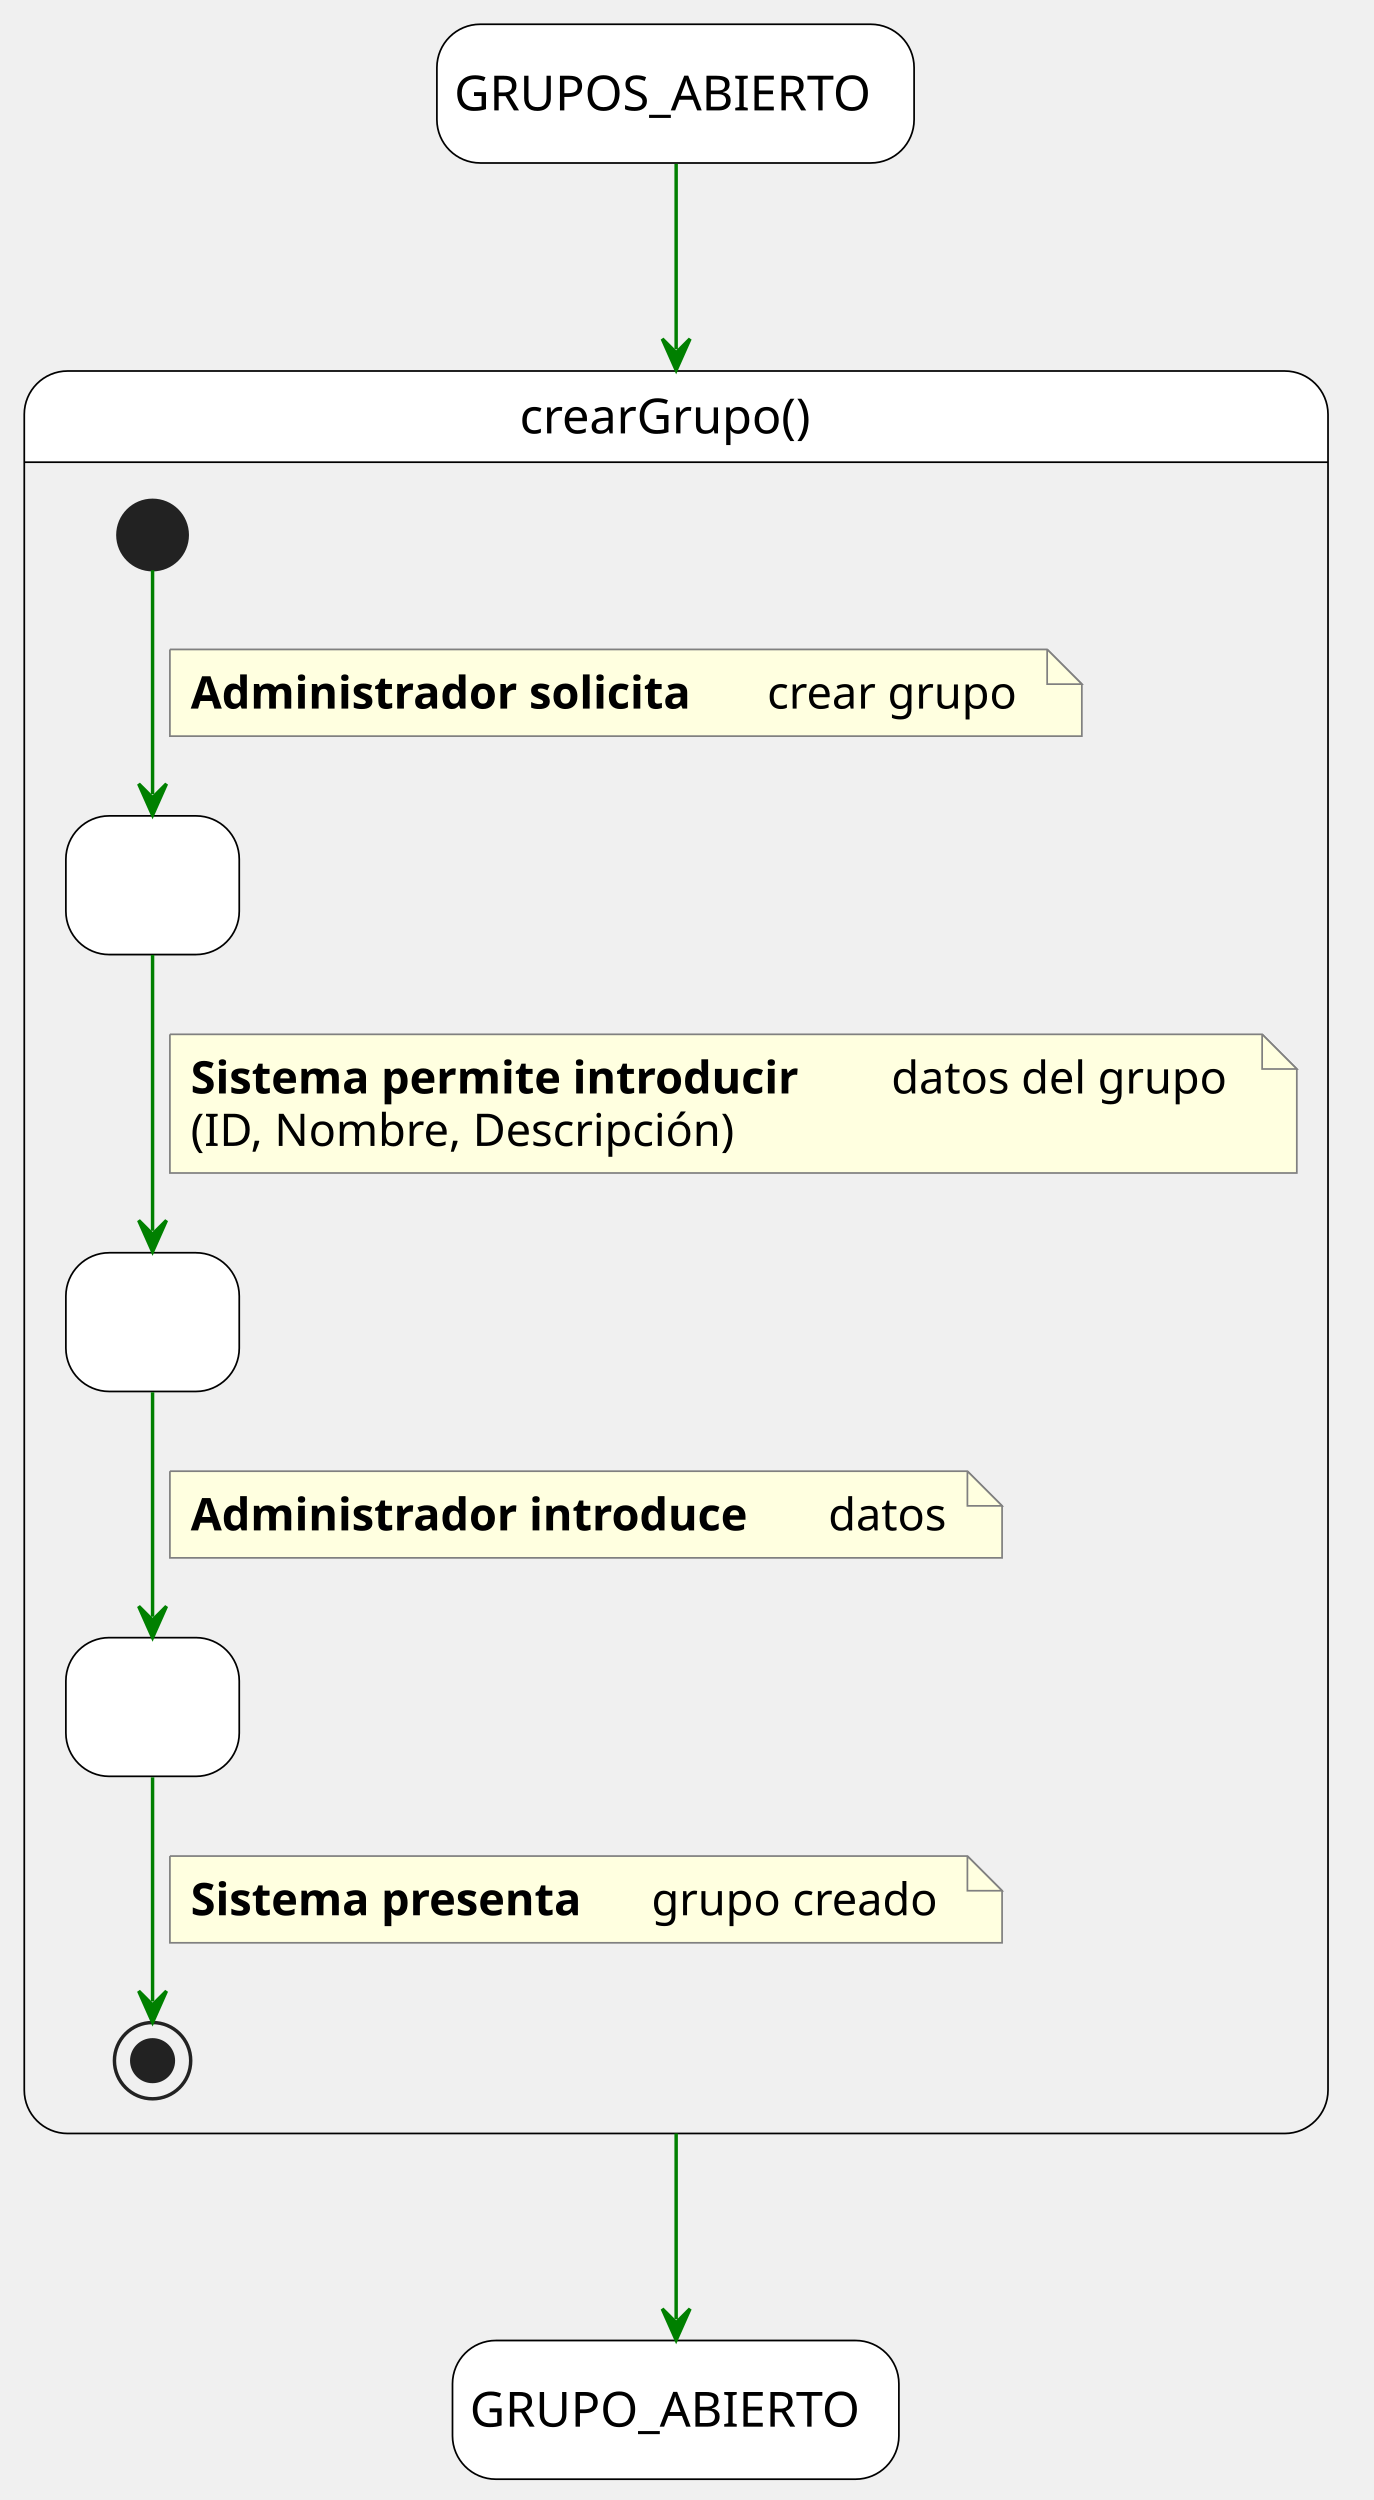
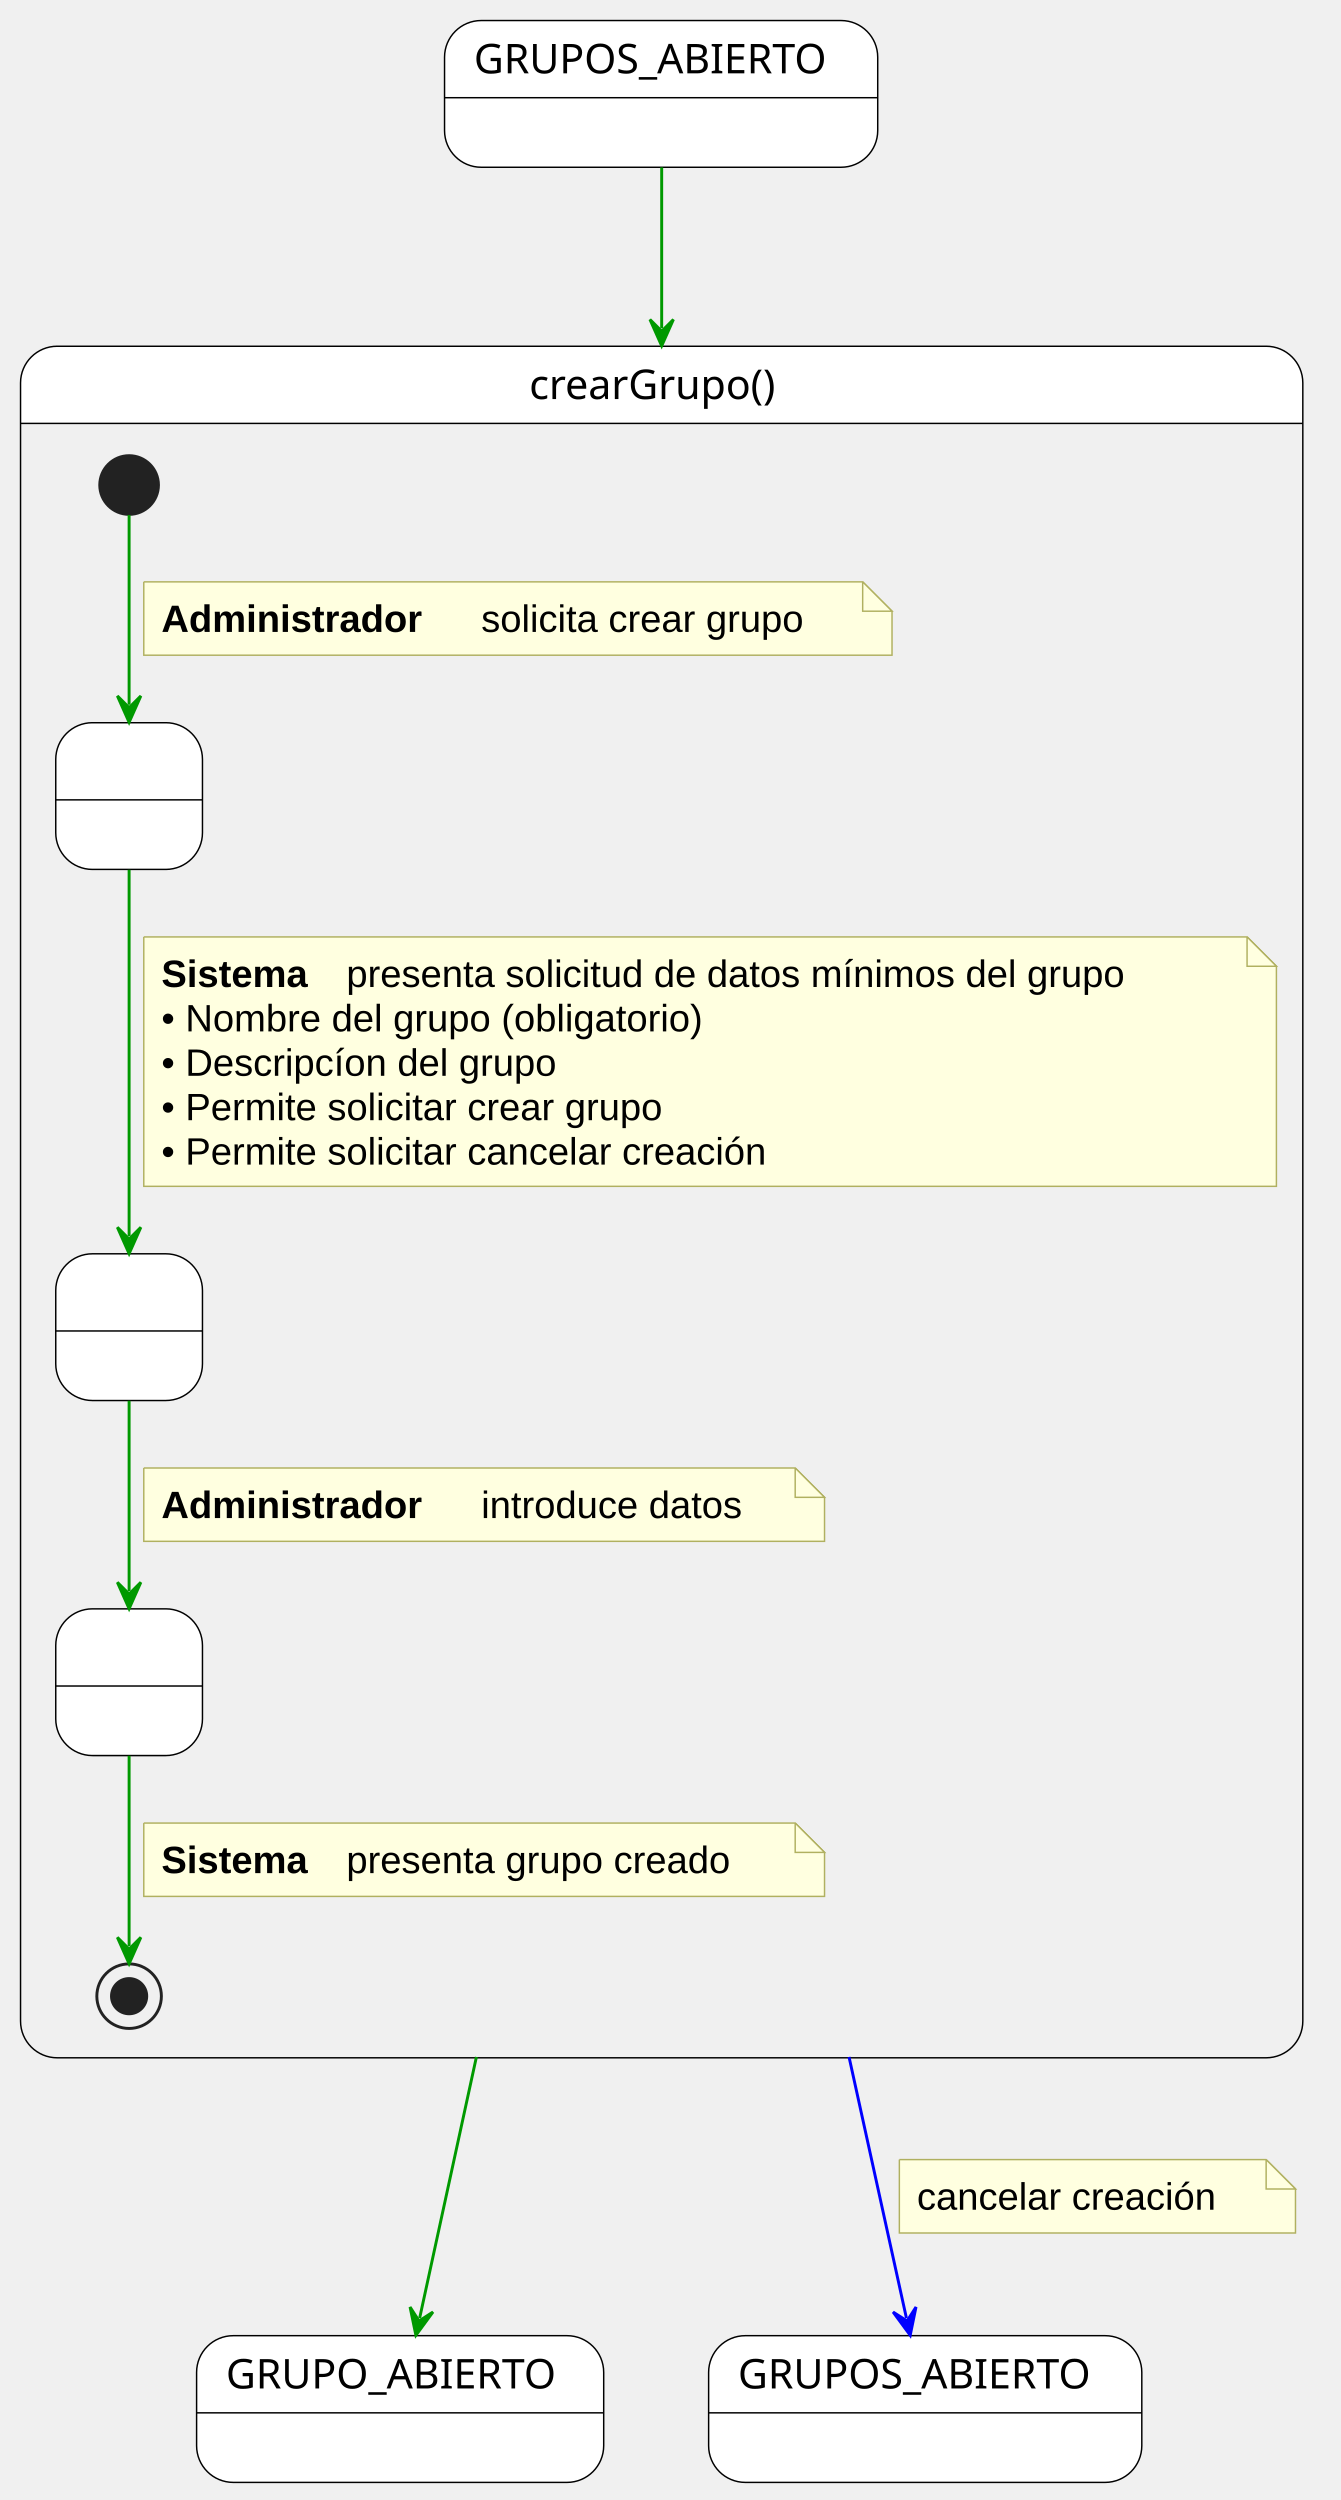
- <svg xmlns="http://www.w3.org/2000/svg" contentStyleType="text/css" data-diagram-type="STATE" height="721px" preserveAspectRatio="none" style="width:396px;height:721px;background:#FFFFFF;" version="1.1" viewBox="0 0 396 721" width="396px" zoomAndPan="magnify">
+ <svg xmlns="http://www.w3.org/2000/svg" contentStyleType="text/css" data-diagram-type="STATE" height="852px" preserveAspectRatio="none" style="width:457px;height:852px;background:#FFFFFF;" version="1.1" viewBox="0 0 457 852" width="457px" zoomAndPan="magnify">
  <defs />
  <g>
-     <rect fill="#FFFFFF" height="40" rx="12.5" ry="12.5" style="stroke:#000000;stroke-width:0.5;" width="137.627" x="126" y="7" />
-     <text fill="#000000" font-family="sans-serif" font-size="14" lengthAdjust="spacing" textLength="127.627" x="131" y="31.847">GRUPOS_ABIERTO</text>
-     <path d="M19.5,107 L370.5,107 A12.5,12.5 0 0 1 383,119.5 L383,133.297 L7,133.297 L7,119.5 A12.5,12.5 0 0 1 19.5,107" fill="#FFFFFF" />
-     <rect fill="none" height="508.297" rx="12.5" ry="12.5" style="stroke:#000000;stroke-width:0.5;" width="376" x="7" y="107" />
-     <line style="stroke:#000000;stroke-width:0.5;" x1="7" x2="383" y1="133.297" y2="133.297" />
-     <text fill="#000000" font-family="sans-serif" font-size="14" lengthAdjust="spacing" textLength="90.255" x="149.873" y="124.995">crearGrupo()</text>
-     <rect fill="#FFFFFF" height="40" rx="12.5" ry="12.5" style="stroke:#000000;stroke-width:0.5;" width="50" x="19" y="235.297" />
-     <text fill="#000000" font-family="sans-serif" font-size="14" lengthAdjust="spacing" textLength="4.45" x="41.775" y="260.144"> </text>
-     <rect fill="#FFFFFF" height="40" rx="12.5" ry="12.5" style="stroke:#000000;stroke-width:0.5;" width="50" x="19" y="361.297" />
-     <text fill="#000000" font-family="sans-serif" font-size="14" lengthAdjust="spacing" textLength="4.45" x="41.775" y="386.144"> </text>
-     <rect fill="#FFFFFF" height="40" rx="12.5" ry="12.5" style="stroke:#000000;stroke-width:0.5;" width="50" x="19" y="472.297" />
-     <text fill="#000000" font-family="sans-serif" font-size="14" lengthAdjust="spacing" textLength="4.45" x="41.775" y="497.144"> </text>
-     <ellipse cx="44" cy="154.297" fill="#222222" rx="10" ry="10" style="stroke:#222222;stroke-width:1;" />
-     <ellipse cx="44" cy="594.297" fill="none" rx="11" ry="11" style="stroke:#222222;stroke-width:1;" />
-     <ellipse cx="44" cy="594.297" fill="#222222" rx="6" ry="6" style="stroke:#222222;stroke-width:1;" />
-     <g class="link" data-entity-1=".start.MainBlock" data-entity-2="Paso1" data-source-line="21" data-uid="lnk3" id="link_.start.MainBlock_Paso1">
-       <path d="M44,164.437 C44,180.417 44,207.787 44,229.067" fill="none" id="*start*MainBlock-to-Paso1" style="stroke:#008000;stroke-width:1;" />
-       <polygon fill="#008000" points="44,235.067,48,226.067,44,230.067,40,226.067,44,235.067" style="stroke:#008000;stroke-width:1;" />
-       <path d="M49,187.297 L49,212.297 L312,212.297 L312,197.297 L302,187.297 L49,187.297" fill="#FFFFE0" style="stroke:#808080;stroke-width:0.5;" />
-       <path d="M302,187.297 L302,197.297 L312,197.297 L302,187.297" fill="#FFFFE0" style="stroke:#808080;stroke-width:0.5;" />
-       <text fill="#000000" font-family="sans-serif" font-size="13" font-weight="bold" lengthAdjust="spacing" textLength="162.119" x="55" y="204.364">Administrador solicita</text>
-       <text fill="#000000" font-family="sans-serif" font-size="13" lengthAdjust="spacing" textLength="75.975" x="221.251" y="204.364">crear grupo</text>
+     <g id="Inicio">
+       <rect fill="#FFFFFF" height="50" rx="12.5" ry="12.5" style="stroke:#000000;stroke-width:0.5;" width="147.627" x="151.5" y="7" />
+       <line style="stroke:#000000;stroke-width:0.5;" x1="151.5" x2="299.127" y1="33.297" y2="33.297" />
+       <text fill="#000000" font-family="sans-serif" font-size="14" lengthAdjust="spacing" textLength="127.627" x="161.5" y="24.995">GRUPOS_ABIERTO</text>
    </g>
-     <g class="link" data-entity-1="Paso1" data-entity-2="Paso2" data-source-line="29" data-uid="lnk4" id="link_Paso1_Paso2">
-       <path d="M44,275.397 C44,298.637 44,331.637 44,354.967" fill="none" id="Paso1-to-Paso2" style="stroke:#008000;stroke-width:1;" />
-       <polygon fill="#008000" points="44,360.967,48,351.967,44,355.967,40,351.967,44,360.967" style="stroke:#008000;stroke-width:1;" />
-       <path d="M49,298.297 L49,338.297 L374,338.297 L374,308.297 L364,298.297 L49,298.297" fill="#FFFFE0" style="stroke:#808080;stroke-width:0.5;" />
-       <path d="M364,298.297 L364,308.297 L374,308.297 L364,298.297" fill="#FFFFE0" style="stroke:#808080;stroke-width:0.5;" />
-       <text fill="#000000" font-family="sans-serif" font-size="13" font-weight="bold" lengthAdjust="spacing" textLength="197.926" x="55" y="315.364">Sistema permite introducir</text>
-       <text fill="#000000" font-family="sans-serif" font-size="13" lengthAdjust="spacing" textLength="102.21" x="257.059" y="315.364">datos del grupo</text>
-       <text fill="#000000" font-family="sans-serif" font-size="13" lengthAdjust="spacing" textLength="168.543" x="55" y="330.497">(ID, Nombre, Descripción)</text>
+     <path d="M19.5,118 L431.5,118 A12.5,12.5 0 0 1 444,130.5 L444,144.297 L7,144.297 L7,130.5 A12.5,12.5 0 0 1 19.5,118" fill="#FFFFFF" />
+     <rect fill="none" height="583.297" rx="12.5" ry="12.5" style="stroke:#000000;stroke-width:0.5;" width="437" x="7" y="118" />
+     <line style="stroke:#000000;stroke-width:0.5;" x1="7" x2="444" y1="144.297" y2="144.297" />
+     <text fill="#000000" font-family="sans-serif" font-size="14" lengthAdjust="spacing" textLength="90.255" x="180.373" y="135.995">crearGrupo()</text>
+     <g id="CrearGrupoContainer.Paso1">
+       <rect fill="#FFFFFF" height="50" rx="12.5" ry="12.5" style="stroke:#000000;stroke-width:0.5;" width="50" x="19" y="246.297" />
+       <line style="stroke:#000000;stroke-width:0.5;" x1="19" x2="69" y1="272.594" y2="272.594" />
+       <text fill="#000000" font-family="sans-serif" font-size="14" lengthAdjust="spacing" textLength="4.45" x="41.775" y="264.292"> </text>
    </g>
-     <g class="link" data-entity-1="Paso2" data-entity-2="Paso3" data-source-line="38" data-uid="lnk5" id="link_Paso2_Paso3">
-       <path d="M44,401.537 C44,421.457 44,446.397 44,466.257" fill="none" id="Paso2-to-Paso3" style="stroke:#008000;stroke-width:1;" />
-       <polygon fill="#008000" points="44,472.257,48,463.257,44,467.257,40,463.257,44,472.257" style="stroke:#008000;stroke-width:1;" />
-       <path d="M49,424.297 L49,449.297 L289,449.297 L289,434.297 L279,424.297 L49,424.297" fill="#FFFFE0" style="stroke:#808080;stroke-width:0.5;" />
-       <path d="M279,424.297 L279,434.297 L289,434.297 L279,424.297" fill="#FFFFE0" style="stroke:#808080;stroke-width:0.5;" />
-       <text fill="#000000" font-family="sans-serif" font-size="13" font-weight="bold" lengthAdjust="spacing" textLength="179.74" x="55" y="441.364">Administrador introduce</text>
-       <text fill="#000000" font-family="sans-serif" font-size="13" lengthAdjust="spacing" textLength="36.042" x="238.873" y="441.364">datos</text>
+     <g id="CrearGrupoContainer.Paso2">
+       <rect fill="#FFFFFF" height="50" rx="12.5" ry="12.5" style="stroke:#000000;stroke-width:0.5;" width="50" x="19" y="427.297" />
+       <line style="stroke:#000000;stroke-width:0.5;" x1="19" x2="69" y1="453.594" y2="453.594" />
+       <text fill="#000000" font-family="sans-serif" font-size="14" lengthAdjust="spacing" textLength="4.45" x="41.775" y="445.292"> </text>
    </g>
-     <g class="link" data-entity-1="Paso3" data-entity-2=".end.MainBlock" data-source-line="46" data-uid="lnk7" id="link_Paso3_.end.MainBlock">
-       <path d="M44,512.577 C44,533.687 44,560.737 44,577.227" fill="none" id="Paso3-to-*end*MainBlock" style="stroke:#008000;stroke-width:1;" />
-       <polygon fill="#008000" points="44,583.227,48,574.227,44,578.227,40,574.227,44,583.227" style="stroke:#008000;stroke-width:1;" />
-       <path d="M49,535.297 L49,560.297 L289,560.297 L289,545.297 L279,535.297 L49,535.297" fill="#FFFFE0" style="stroke:#808080;stroke-width:0.5;" />
-       <path d="M279,535.297 L279,545.297 L289,545.297 L279,535.297" fill="#FFFFE0" style="stroke:#808080;stroke-width:0.5;" />
-       <text fill="#000000" font-family="sans-serif" font-size="13" font-weight="bold" lengthAdjust="spacing" textLength="128.762" x="55" y="552.364">Sistema presenta</text>
-       <text fill="#000000" font-family="sans-serif" font-size="13" lengthAdjust="spacing" textLength="86.836" x="187.894" y="552.364">grupo creado</text>
+     <g id="CrearGrupoContainer.Paso3">
+       <rect fill="#FFFFFF" height="50" rx="12.5" ry="12.5" style="stroke:#000000;stroke-width:0.5;" width="50" x="19" y="548.297" />
+       <line style="stroke:#000000;stroke-width:0.5;" x1="19" x2="69" y1="574.594" y2="574.594" />
+       <text fill="#000000" font-family="sans-serif" font-size="14" lengthAdjust="spacing" textLength="4.45" x="41.775" y="566.292"> </text>
    </g>
-     <rect fill="#FFFFFF" height="40" rx="12.5" ry="12.5" style="stroke:#000000;stroke-width:0.5;" width="128.74" x="130.5" y="675" />
-     <text fill="#000000" font-family="sans-serif" font-size="14" lengthAdjust="spacing" textLength="118.74" x="135.5" y="699.847">GRUPO_ABIERTO</text>
-     <g class="link" data-entity-1="GRUPOS_ABIERTO" data-entity-2="MainBlock" data-source-line="56" data-uid="lnk8" id="link_GRUPOS_ABIERTO_MainBlock">
-       <path d="M195,47.28 C195,61.4 195,76.3 195,100.73" fill="none" id="GRUPOS_ABIERTO-to-MainBlock" style="stroke:#008000;stroke-width:1;" />
-       <polygon fill="#008000" points="195,106.73,199,97.73,195,101.73,191,97.73,195,106.73" style="stroke:#008000;stroke-width:1;" />
+     <ellipse cx="44" cy="165.297" fill="#222222" rx="10" ry="10" style="stroke:#222222;stroke-width:1;" />
+     <ellipse cx="44" cy="680.297" fill="none" rx="11" ry="11" style="stroke:#222222;stroke-width:1;" />
+     <ellipse cx="44" cy="680.297" fill="#222222" rx="6" ry="6" style="stroke:#222222;stroke-width:1;" />
+     <g class="link" data-entity-1=".start.CrearGrupoContainer" data-entity-2="Paso1" data-source-line="32" data-uid="lnk3" id="link_.start.CrearGrupoContainer_Paso1">
+       <path d="M44,175.527 C44,191.237 44,217.657 44,240.167" fill="none" id="*start*CrearGrupoContainer-to-Paso1" style="stroke:#009900;stroke-width:1;" />
+       <polygon fill="#009900" points="44,246.167,48,237.167,44,241.167,40,237.167,44,246.167" style="stroke:#009900;stroke-width:1;" />
+       <path d="M49,198.297 L49,223.297 L304,223.297 L304,208.297 L294,198.297 L49,198.297" fill="#FFFFE0" style="stroke:#B0B060;stroke-width:0.5;" />
+       <path d="M294,198.297 L294,208.297 L304,208.297 L294,198.297" fill="#FFFFE0" style="stroke:#B0B060;stroke-width:0.5;" />
+       <text fill="#000000" font-family="Arial" font-size="13" font-weight="bold" lengthAdjust="spacing" textLength="104.863" x="55" y="215.364">Administrador</text>
+       <text fill="#000000" font-family="Arial" font-size="13" lengthAdjust="spacing" textLength="125.88" x="163.996" y="215.364">solicita crear grupo</text>
    </g>
-     <g class="link" data-entity-1="MainBlock" data-entity-2="GRUPO_ABIERTO" data-source-line="57" data-uid="lnk9" id="link_MainBlock_GRUPO_ABIERTO">
-       <path d="M195,615.32 C195,639.82 195,654.77 195,668.87" fill="none" id="MainBlock-to-GRUPO_ABIERTO" style="stroke:#008000;stroke-width:1;" />
-       <polygon fill="#008000" points="195,674.87,199,665.87,195,669.87,191,665.87,195,674.87" style="stroke:#008000;stroke-width:1;" />
+     <g class="link" data-entity-1="Paso1" data-entity-2="Paso2" data-source-line="38" data-uid="lnk4" id="link_Paso1_Paso2">
+       <path d="M44,296.437 C44,330.697 44,387.047 44,421.257" fill="none" id="Paso1-to-Paso2" style="stroke:#009900;stroke-width:1;" />
+       <polygon fill="#009900" points="44,427.257,48,418.257,44,422.257,40,418.257,44,427.257" style="stroke:#009900;stroke-width:1;" />
+       <path d="M49,319.297 L49,404.297 L435,404.297 L435,329.297 L425,319.297 L49,319.297" fill="#FFFFE0" style="stroke:#B0B060;stroke-width:0.5;" />
+       <path d="M425,319.297 L425,329.297 L435,329.297 L425,319.297" fill="#FFFFE0" style="stroke:#B0B060;stroke-width:0.5;" />
+       <text fill="#000000" font-family="Arial" font-size="13" font-weight="bold" lengthAdjust="spacing" textLength="58.906" x="55" y="336.364">Sistema</text>
+       <text fill="#000000" font-family="Arial" font-size="13" lengthAdjust="spacing" textLength="302.472" x="118.039" y="336.364">presenta solicitud de datos mínimos del grupo</text>
+       <text fill="#000000" font-family="Arial" font-size="13" lengthAdjust="spacing" textLength="213.789" x="55" y="351.497">• Nombre del grupo (obligatorio)</text>
+       <text fill="#000000" font-family="Arial" font-size="13" lengthAdjust="spacing" textLength="154.058" x="55" y="366.629">• Descripcíon del grupo</text>
+       <text fill="#000000" font-family="Arial" font-size="13" lengthAdjust="spacing" textLength="197.71" x="55" y="381.762">• Permite solicitar crear grupo</text>
+       <text fill="#000000" font-family="Arial" font-size="13" lengthAdjust="spacing" textLength="236.698" x="55" y="396.895">• Permite solicitar cancelar creación</text>
+     </g>
+     <g class="link" data-entity-1="Paso2" data-entity-2="Paso3" data-source-line="48" data-uid="lnk5" id="link_Paso2_Paso3">
+       <path d="M44,477.377 C44,498.027 44,521.617 44,542.247" fill="none" id="Paso2-to-Paso3" style="stroke:#009900;stroke-width:1;" />
+       <polygon fill="#009900" points="44,548.247,48,539.247,44,543.247,40,539.247,44,548.247" style="stroke:#009900;stroke-width:1;" />
+       <path d="M49,500.297 L49,525.297 L281,525.297 L281,510.297 L271,500.297 L49,500.297" fill="#FFFFE0" style="stroke:#B0B060;stroke-width:0.5;" />
+       <path d="M271,500.297 L271,510.297 L281,510.297 L271,500.297" fill="#FFFFE0" style="stroke:#B0B060;stroke-width:0.5;" />
+       <text fill="#000000" font-family="Arial" font-size="13" font-weight="bold" lengthAdjust="spacing" textLength="104.863" x="55" y="517.364">Administrador</text>
+       <text fill="#000000" font-family="Arial" font-size="13" lengthAdjust="spacing" textLength="102.058" x="163.996" y="517.364">introduce datos</text>
+     </g>
+     <g class="link" data-entity-1="Paso3" data-entity-2=".end.CrearGrupoContainer" data-source-line="54" data-uid="lnk7" id="link_Paso3_.end.CrearGrupoContainer">
+       <path d="M44,598.387 C44,620.787 44,647.067 44,663.247" fill="none" id="Paso3-to-*end*CrearGrupoContainer" style="stroke:#009900;stroke-width:1;" />
+       <polygon fill="#009900" points="44,669.247,48,660.247,44,664.247,40,660.247,44,669.247" style="stroke:#009900;stroke-width:1;" />
+       <path d="M49,621.297 L49,646.297 L281,646.297 L281,631.297 L271,621.297 L49,621.297" fill="#FFFFE0" style="stroke:#B0B060;stroke-width:0.5;" />
+       <path d="M271,621.297 L271,631.297 L281,631.297 L271,621.297" fill="#FFFFE0" style="stroke:#B0B060;stroke-width:0.5;" />
+       <text fill="#000000" font-family="Arial" font-size="13" font-weight="bold" lengthAdjust="spacing" textLength="58.906" x="55" y="638.364">Sistema</text>
+       <text fill="#000000" font-family="Arial" font-size="13" lengthAdjust="spacing" textLength="148.637" x="118.039" y="638.364">presenta grupo creado</text>
+     </g>
+     <g id="GRUPO_ABIERTO">
+       <rect fill="#FFFFFF" height="50" rx="12.5" ry="12.5" style="stroke:#000000;stroke-width:0.5;" width="138.74" x="67" y="796" />
+       <line style="stroke:#000000;stroke-width:0.5;" x1="67" x2="205.74" y1="822.297" y2="822.297" />
+       <text fill="#000000" font-family="sans-serif" font-size="14" lengthAdjust="spacing" textLength="118.74" x="77" y="813.995">GRUPO_ABIERTO</text>
+     </g>
+     <g id="FinCancelacion">
+       <rect fill="#FFFFFF" height="50" rx="12.5" ry="12.5" style="stroke:#000000;stroke-width:0.5;" width="147.627" x="241.5" y="796" />
+       <line style="stroke:#000000;stroke-width:0.5;" x1="241.5" x2="389.127" y1="822.297" y2="822.297" />
+       <text fill="#000000" font-family="sans-serif" font-size="14" lengthAdjust="spacing" textLength="127.627" x="251.5" y="813.995">GRUPOS_ABIERTO</text>
+     </g>
+     <g class="link" data-entity-1="Inicio" data-entity-2="CrearGrupoContainer" data-source-line="70" data-uid="lnk10" id="link_Inicio_CrearGrupoContainer">
+       <path d="M225.5,57.06 C225.5,72.11 225.5,87.29 225.5,111.88" fill="none" id="Inicio-to-CrearGrupoContainer" style="stroke:#009900;stroke-width:1;" />
+       <polygon fill="#009900" points="225.5,117.88,229.5,108.88,225.5,112.88,221.5,108.88,225.5,117.88" style="stroke:#009900;stroke-width:1;" />
+     </g>
+     <g class="link" data-entity-1="CrearGrupoContainer" data-entity-2="GRUPO_ABIERTO" data-source-line="73" data-uid="lnk11" id="link_CrearGrupoContainer_GRUPO_ABIERTO">
+       <path d="M162.36,701.01 C153.83,740.24 147.695,768.487 143.015,790.007" fill="none" id="CrearGrupoContainer-to-GRUPO_ABIERTO" style="stroke:#009900;stroke-width:1;" />
+       <polygon fill="#009900" points="141.74,795.87,147.561,787.926,142.803,790.984,139.744,786.226,141.74,795.87" style="stroke:#009900;stroke-width:1;" />
+     </g>
+     <g class="link" data-entity-1="CrearGrupoContainer" data-entity-2="FinCancelacion" data-source-line="76" data-uid="lnk12" id="link_CrearGrupoContainer_FinCancelacion">
+       <path d="M289.35,701.01 C297.97,740.24 304.182,768.49 308.912,790.01" fill="none" id="CrearGrupoContainer-to-FinCancelacion" style="stroke:#0000FF;stroke-width:1;" />
+       <polygon fill="#0000FF" points="310.2,795.87,312.175,786.221,309.127,790.987,304.361,787.938,310.2,795.87" style="stroke:#0000FF;stroke-width:1;" />
+       <path d="M306.5,736 L306.5,761 L441.5,761 L441.5,746 L431.5,736 L306.5,736" fill="#FFFFE0" style="stroke:#B0B060;stroke-width:0.5;" />
+       <path d="M431.5,736 L431.5,746 L441.5,746 L431.5,736" fill="#FFFFE0" style="stroke:#B0B060;stroke-width:0.5;" />
+       <text fill="#000000" font-family="Arial" font-size="13" lengthAdjust="spacing" textLength="114.962" x="312.5" y="753.067">cancelar creación</text>
    </g>
  </g>
</svg>
